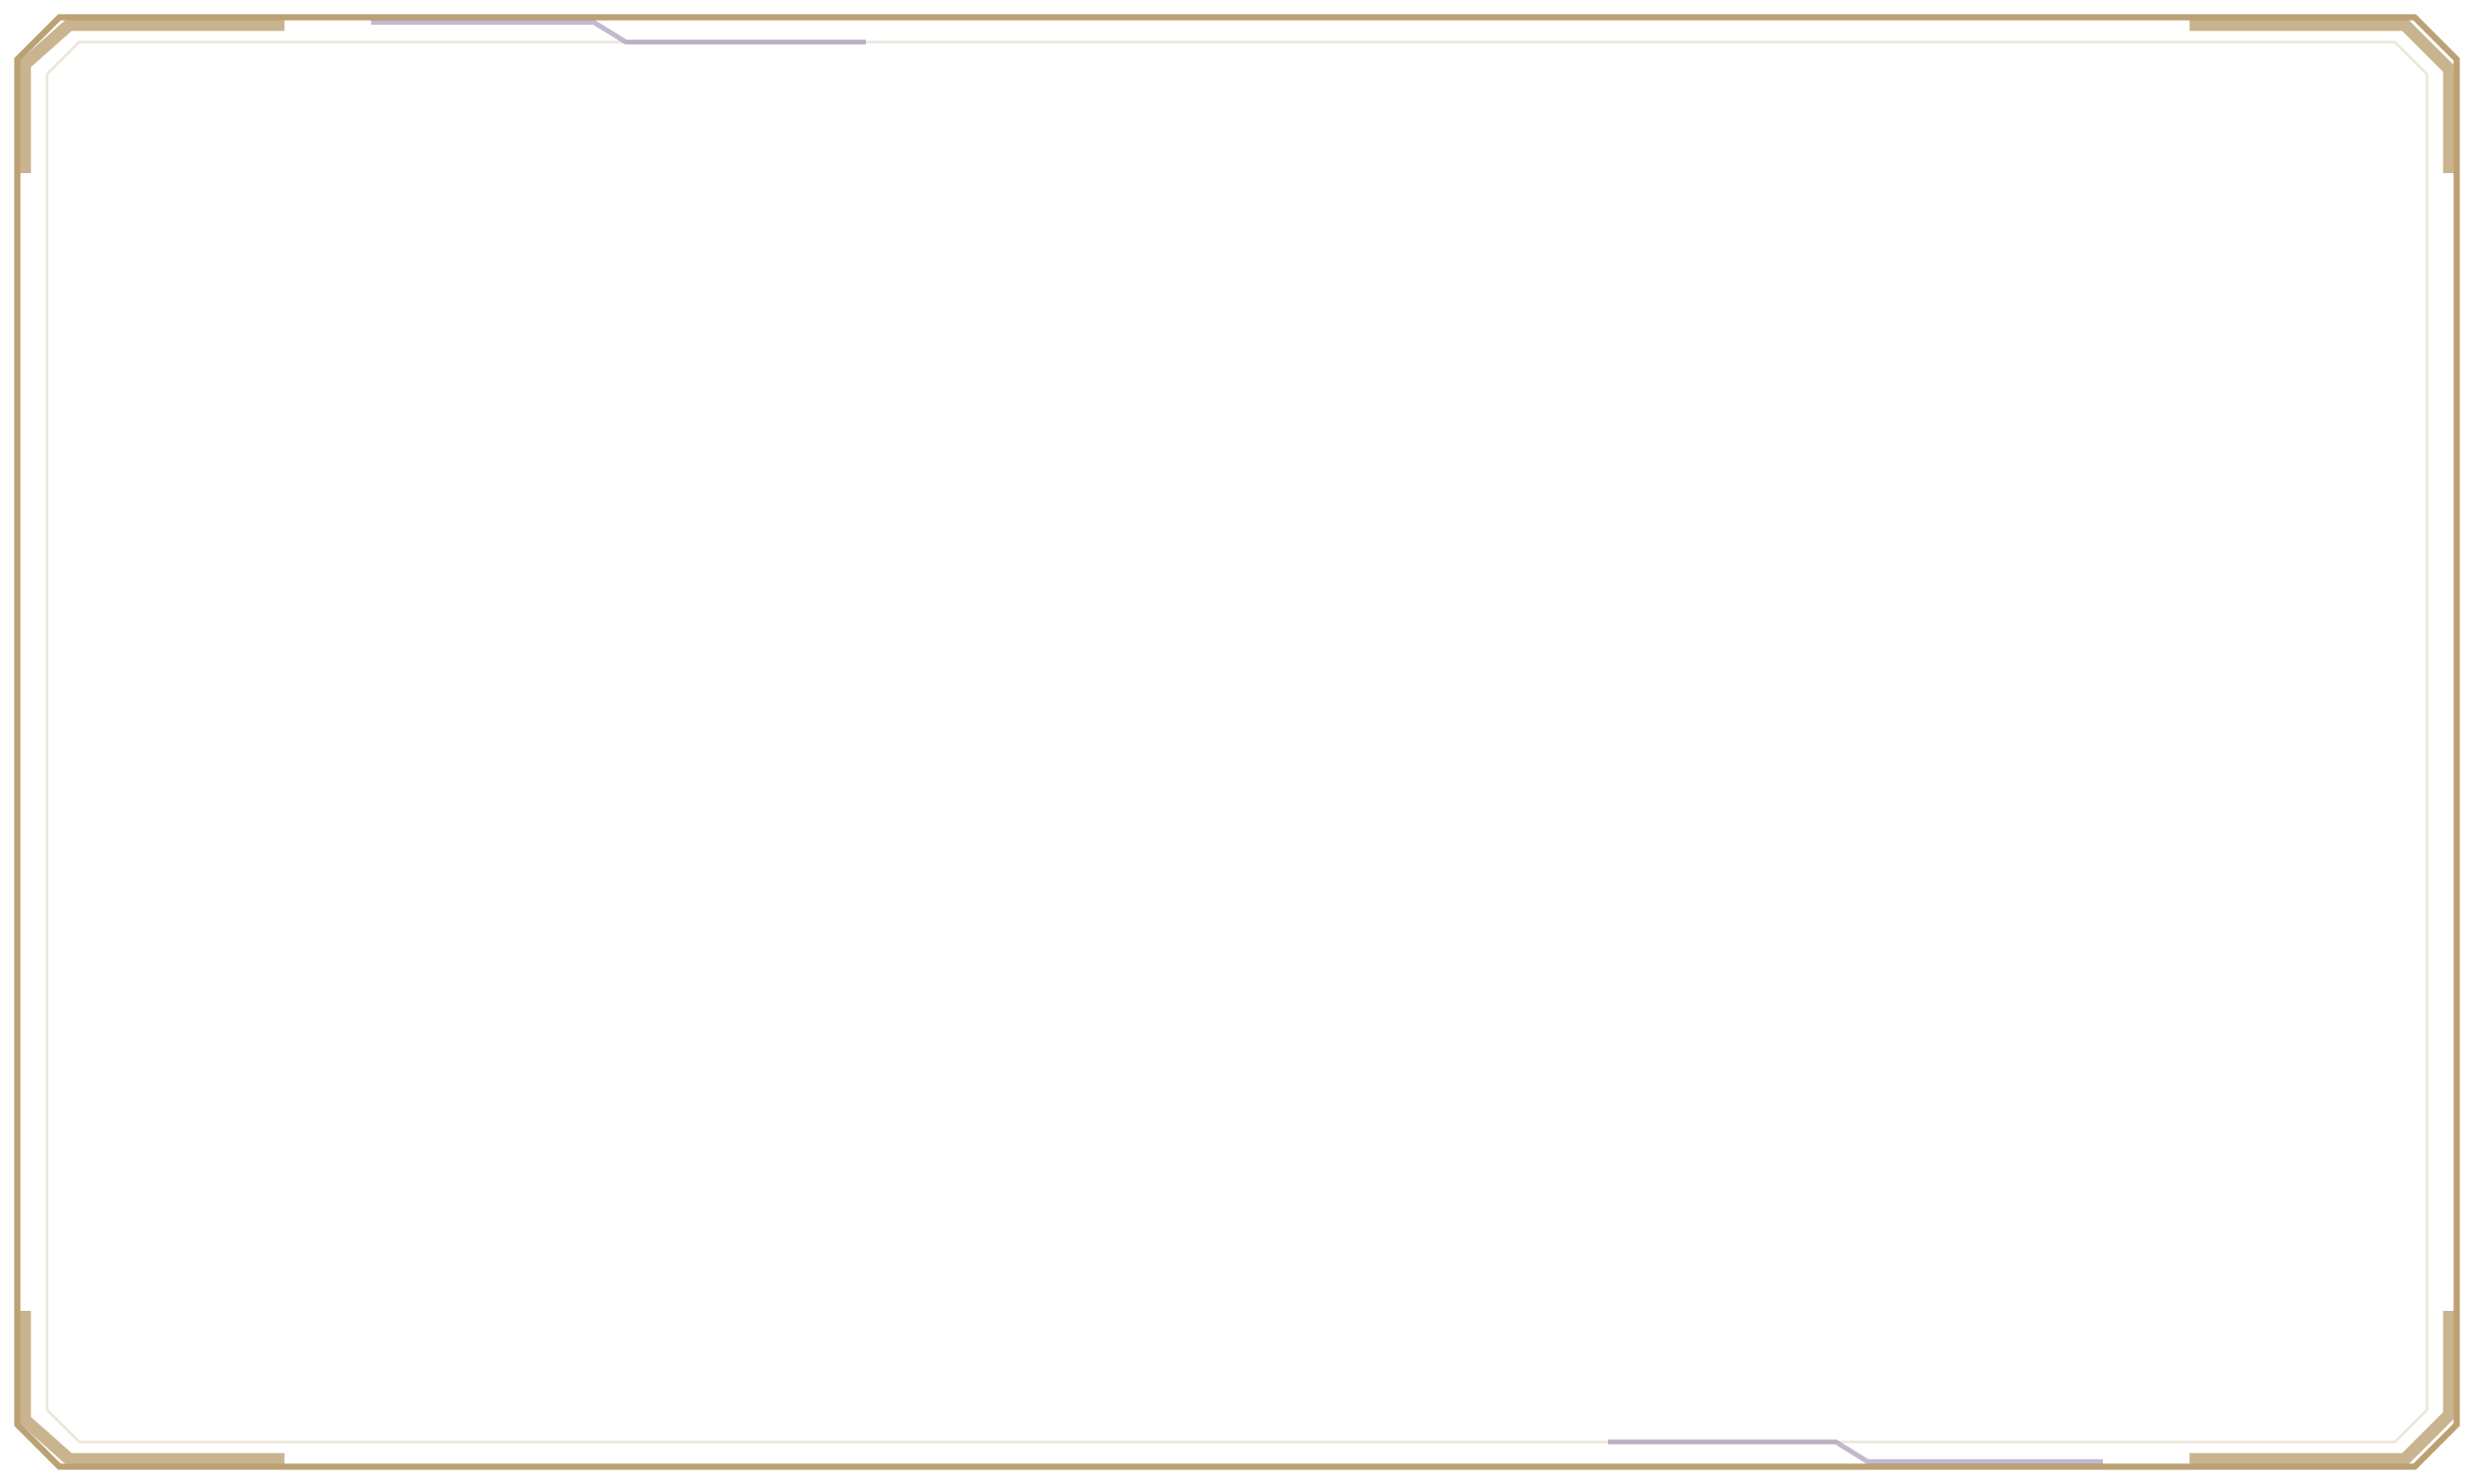
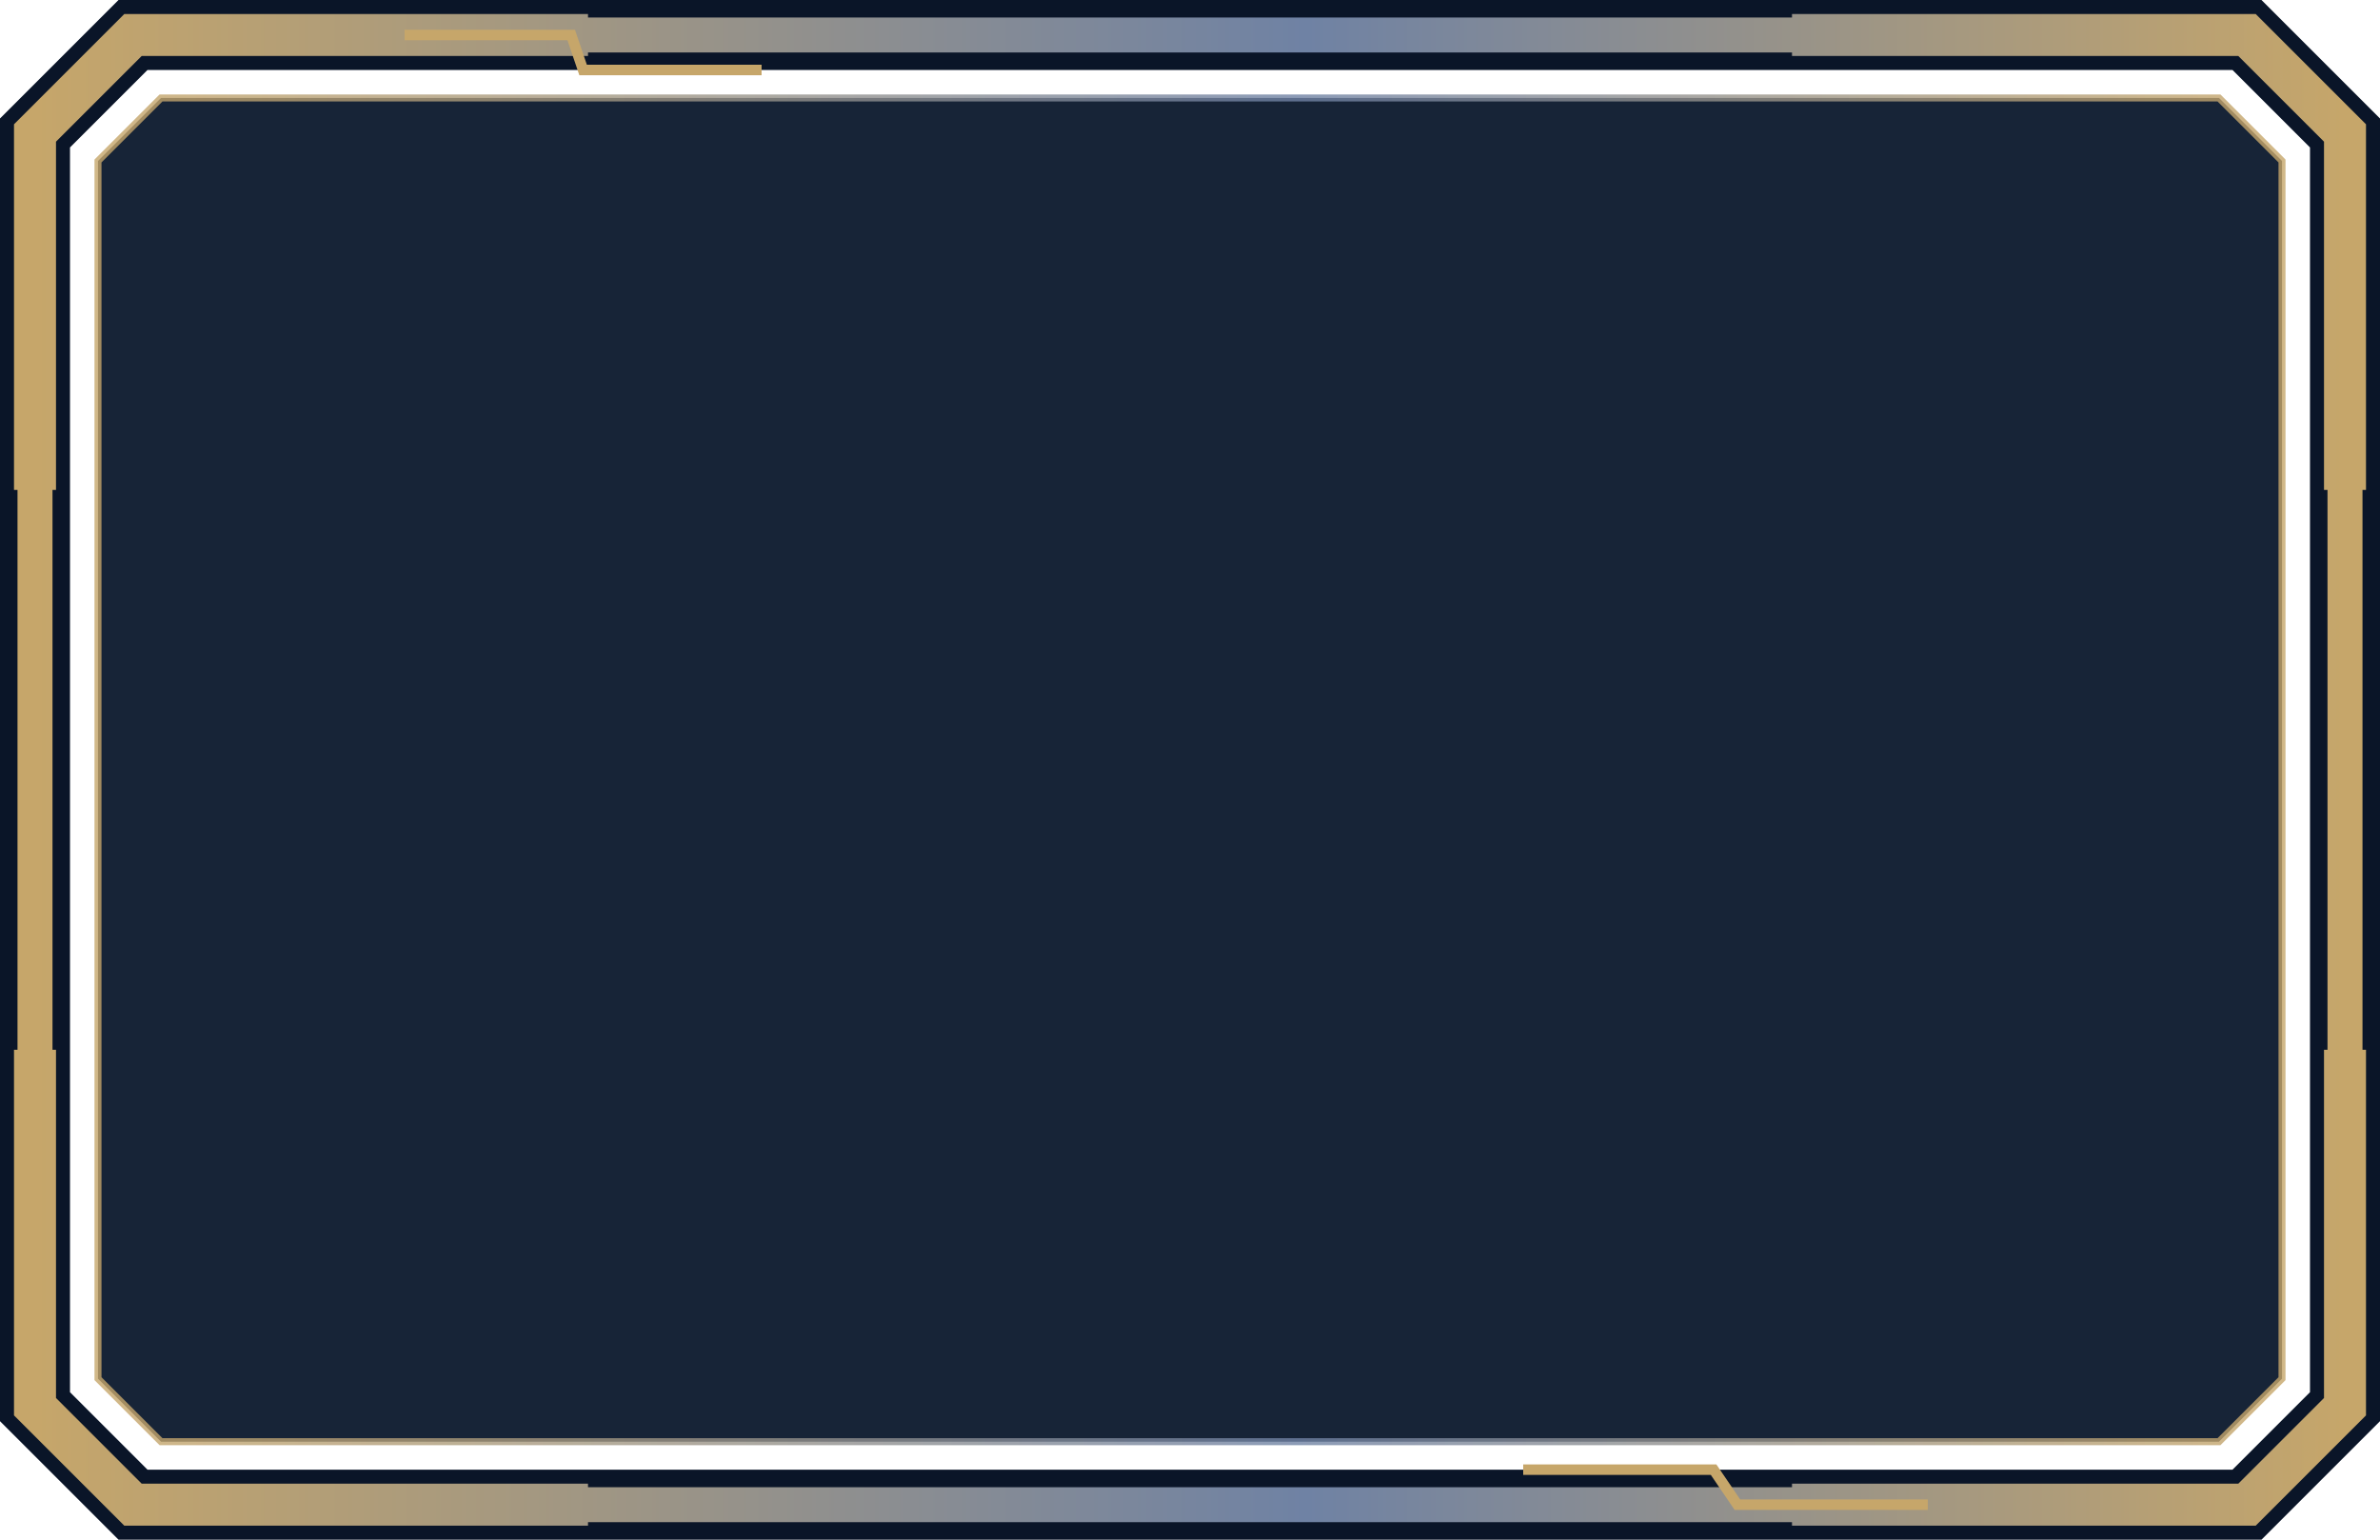
- <svg xmlns="http://www.w3.org/2000/svg" viewBox="0 0 1000 600" preserveAspectRatio="none">
-   <path d="M24 7 H976 L993 24 V576 L976 593 H24 L7 576 V24 Z" fill="none" stroke="#bba173" stroke-width="2.5" />
-   <path d="M32 17 H968 L981 30 V570 L968 583 H32 L19 570 V30 Z" fill="none" stroke="#bba173" stroke-opacity=".28" stroke-width="1" />
-   <path d="M10 70 V26 L28 10 H115 M885 10 H972 L990 28 V70 M10 530 V574 L28 590 H115 M885 590 H972 L990 572 V530" fill="none" stroke="#bba173" stroke-width="5" opacity=".8" />
-   <path d="M150 9 H240 L253 17 H350 M650 583 H742 L755 591 H850" fill="none" stroke="#9b8bad" stroke-width="2" opacity=".6" />
+ <svg xmlns="http://www.w3.org/2000/svg" viewBox="0 0 340 220" preserveAspectRatio="none">
+   <defs>
+     <linearGradient id="edge" x1="0" y1="0" x2="1" y2="0">
+       <stop stop-color="#c6a66a" />
+       <stop offset=".55" stop-color="#6f82a4" />
+       <stop offset="1" stop-color="#c6a66a" />
+     </linearGradient>
+   </defs>
+   <path d="M23 14 H317 L326 23 V197 L317 206 H23 L14 197 V23 Z" fill="#09172b" fill-opacity=".94" class="panel-interior" />
+   <path d="M19 5 H321 L335 19 V201 L321 215 H19 L5 201 V19 Z" fill="none" stroke="#0a1528" stroke-width="10" />
+   <path d="M19 5 H321 L335 19 V201 L321 215 H19 L5 201 V19 Z" fill="none" stroke="url(#edge)" stroke-width="5" />
+   <path d="M23 14 H317 L326 23 V197 L317 206 H23 L14 197 V23 Z" fill="none" stroke="url(#edge)" opacity=".8" stroke-width="1" />
+   <path d="M5 70 V19 L19 5 H84 M256 5 H321 L335 19 V70 M5 150 V201 L19 215 H84 M256 215 H321 L335 201 V150" fill="none" stroke="url(#edge)" stroke-width="6" />
+   <path d="M57.8 5 H81.6 L83.3 10 H108.8 M217.6 210 H244.8 L248.2 215 H275.4" fill="none" stroke="#c6a66a" stroke-width="1.5" />
</svg>
